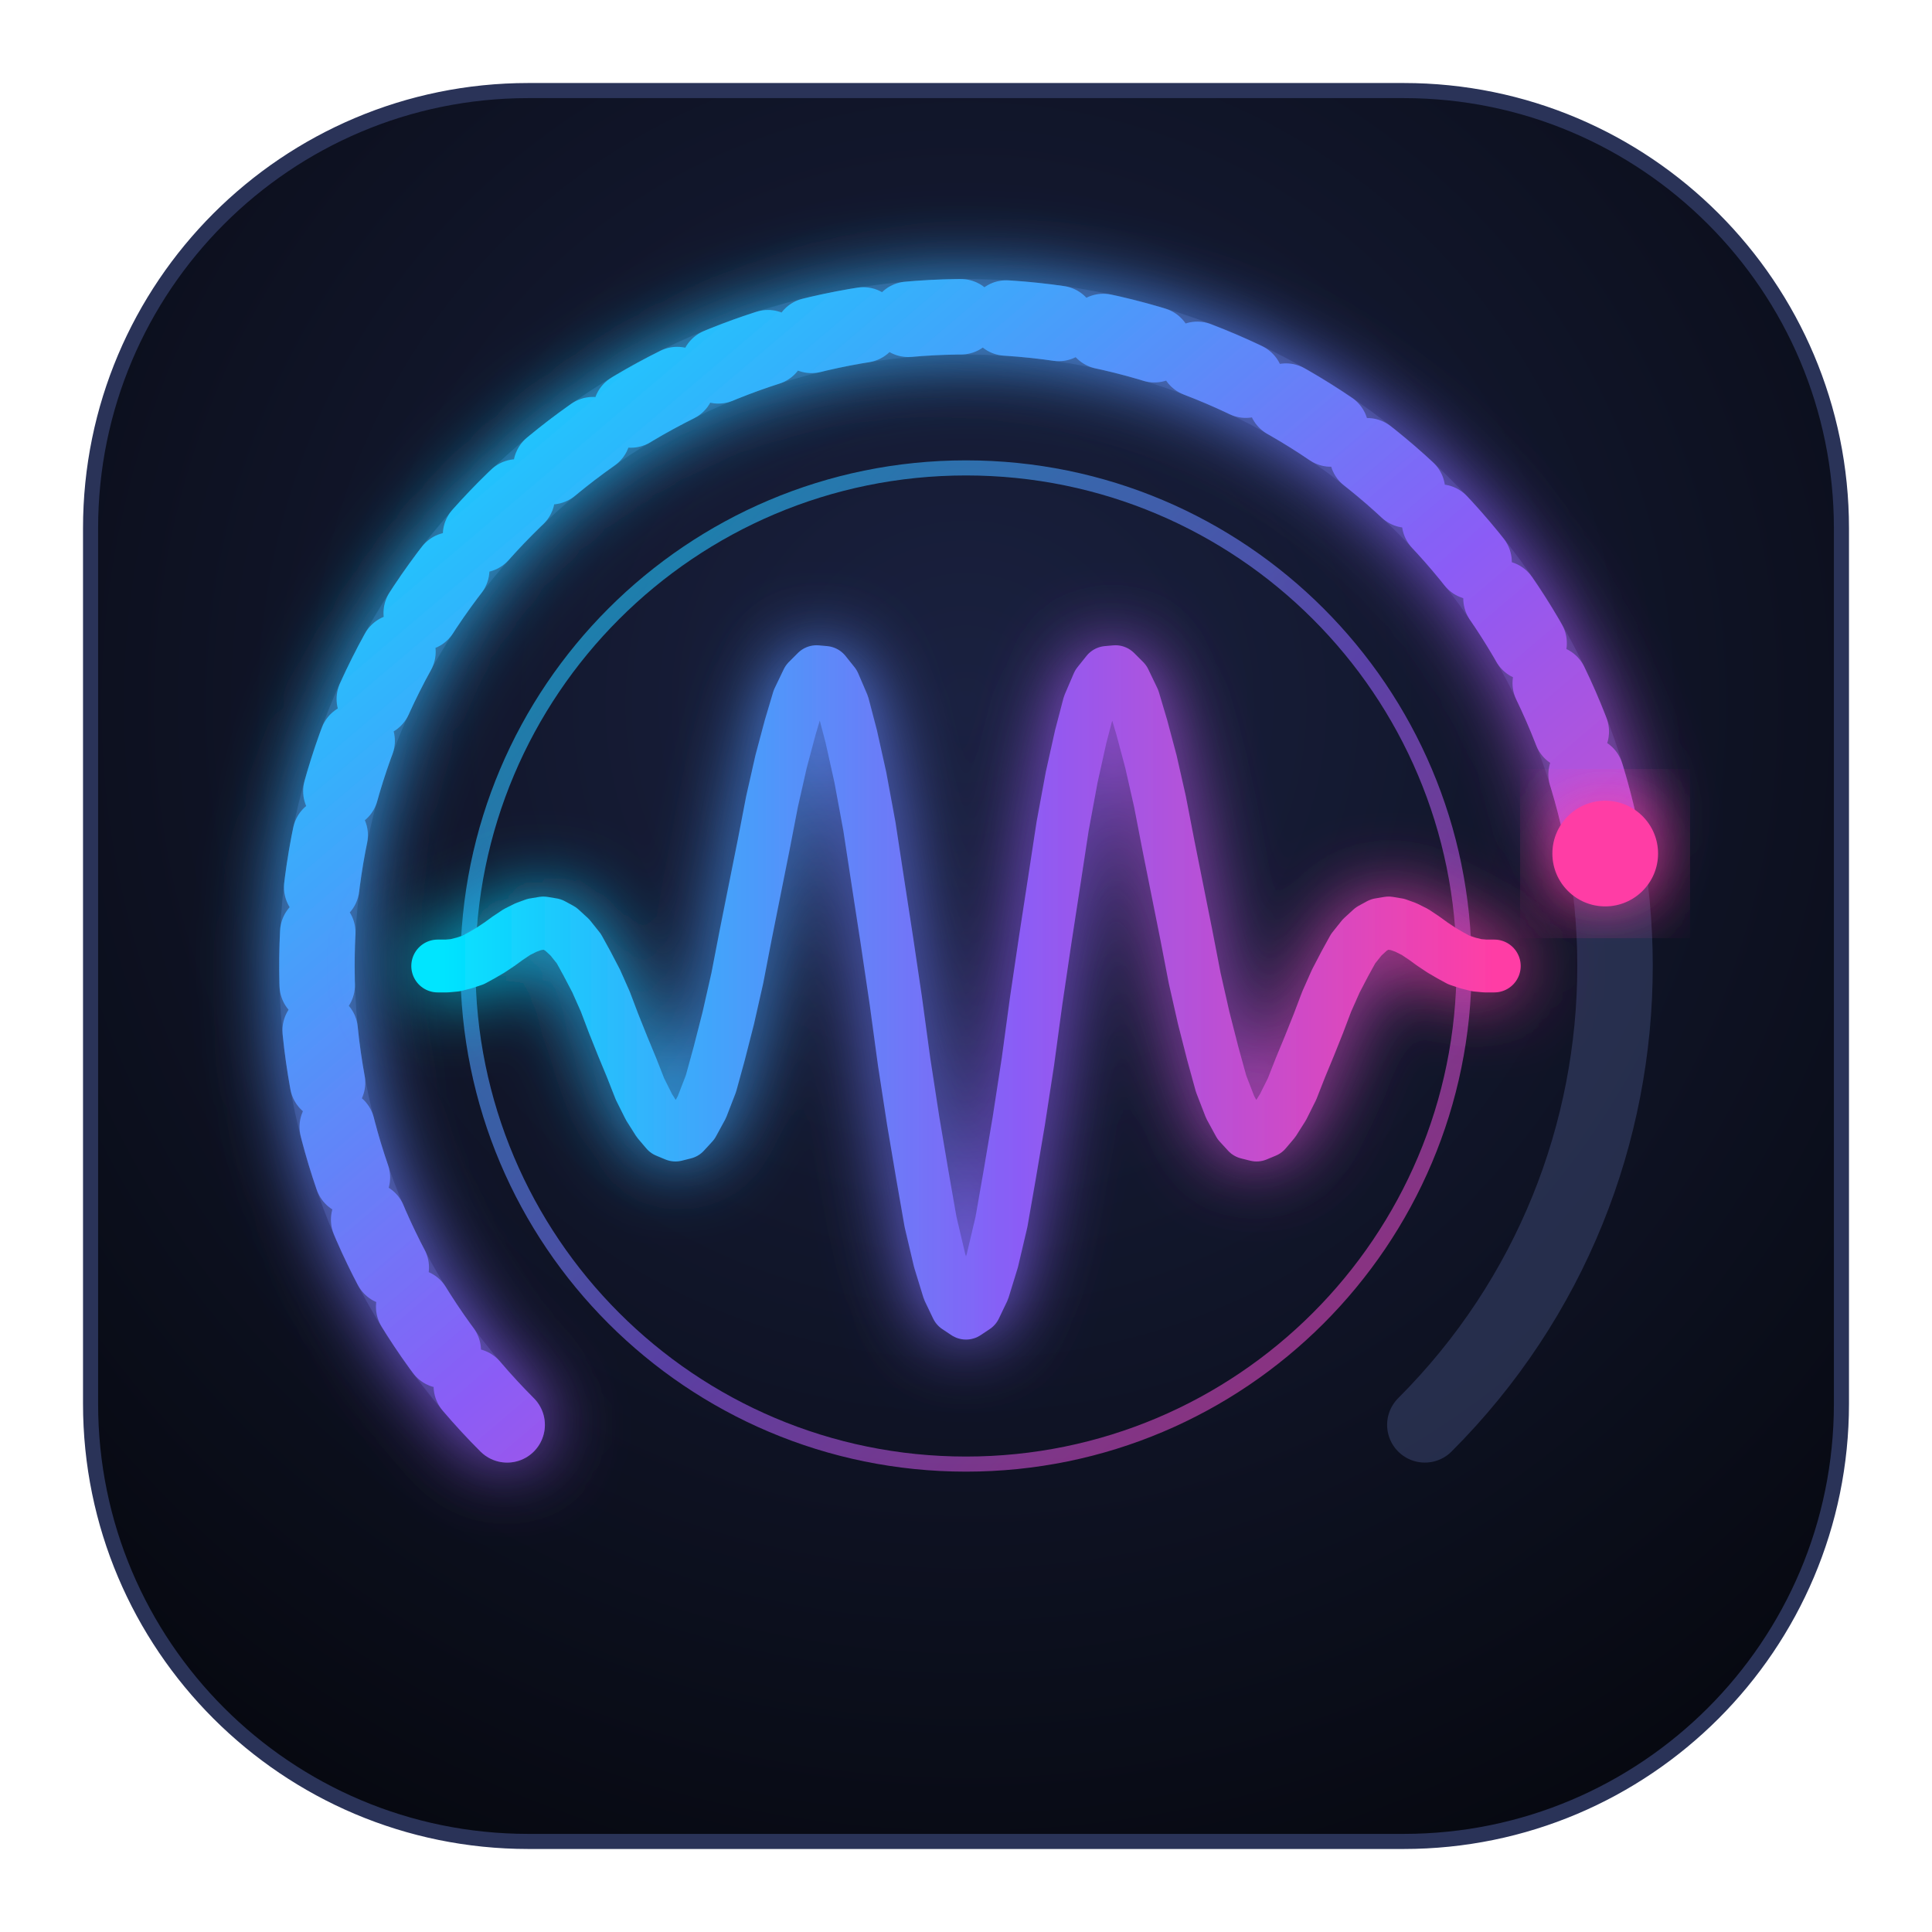
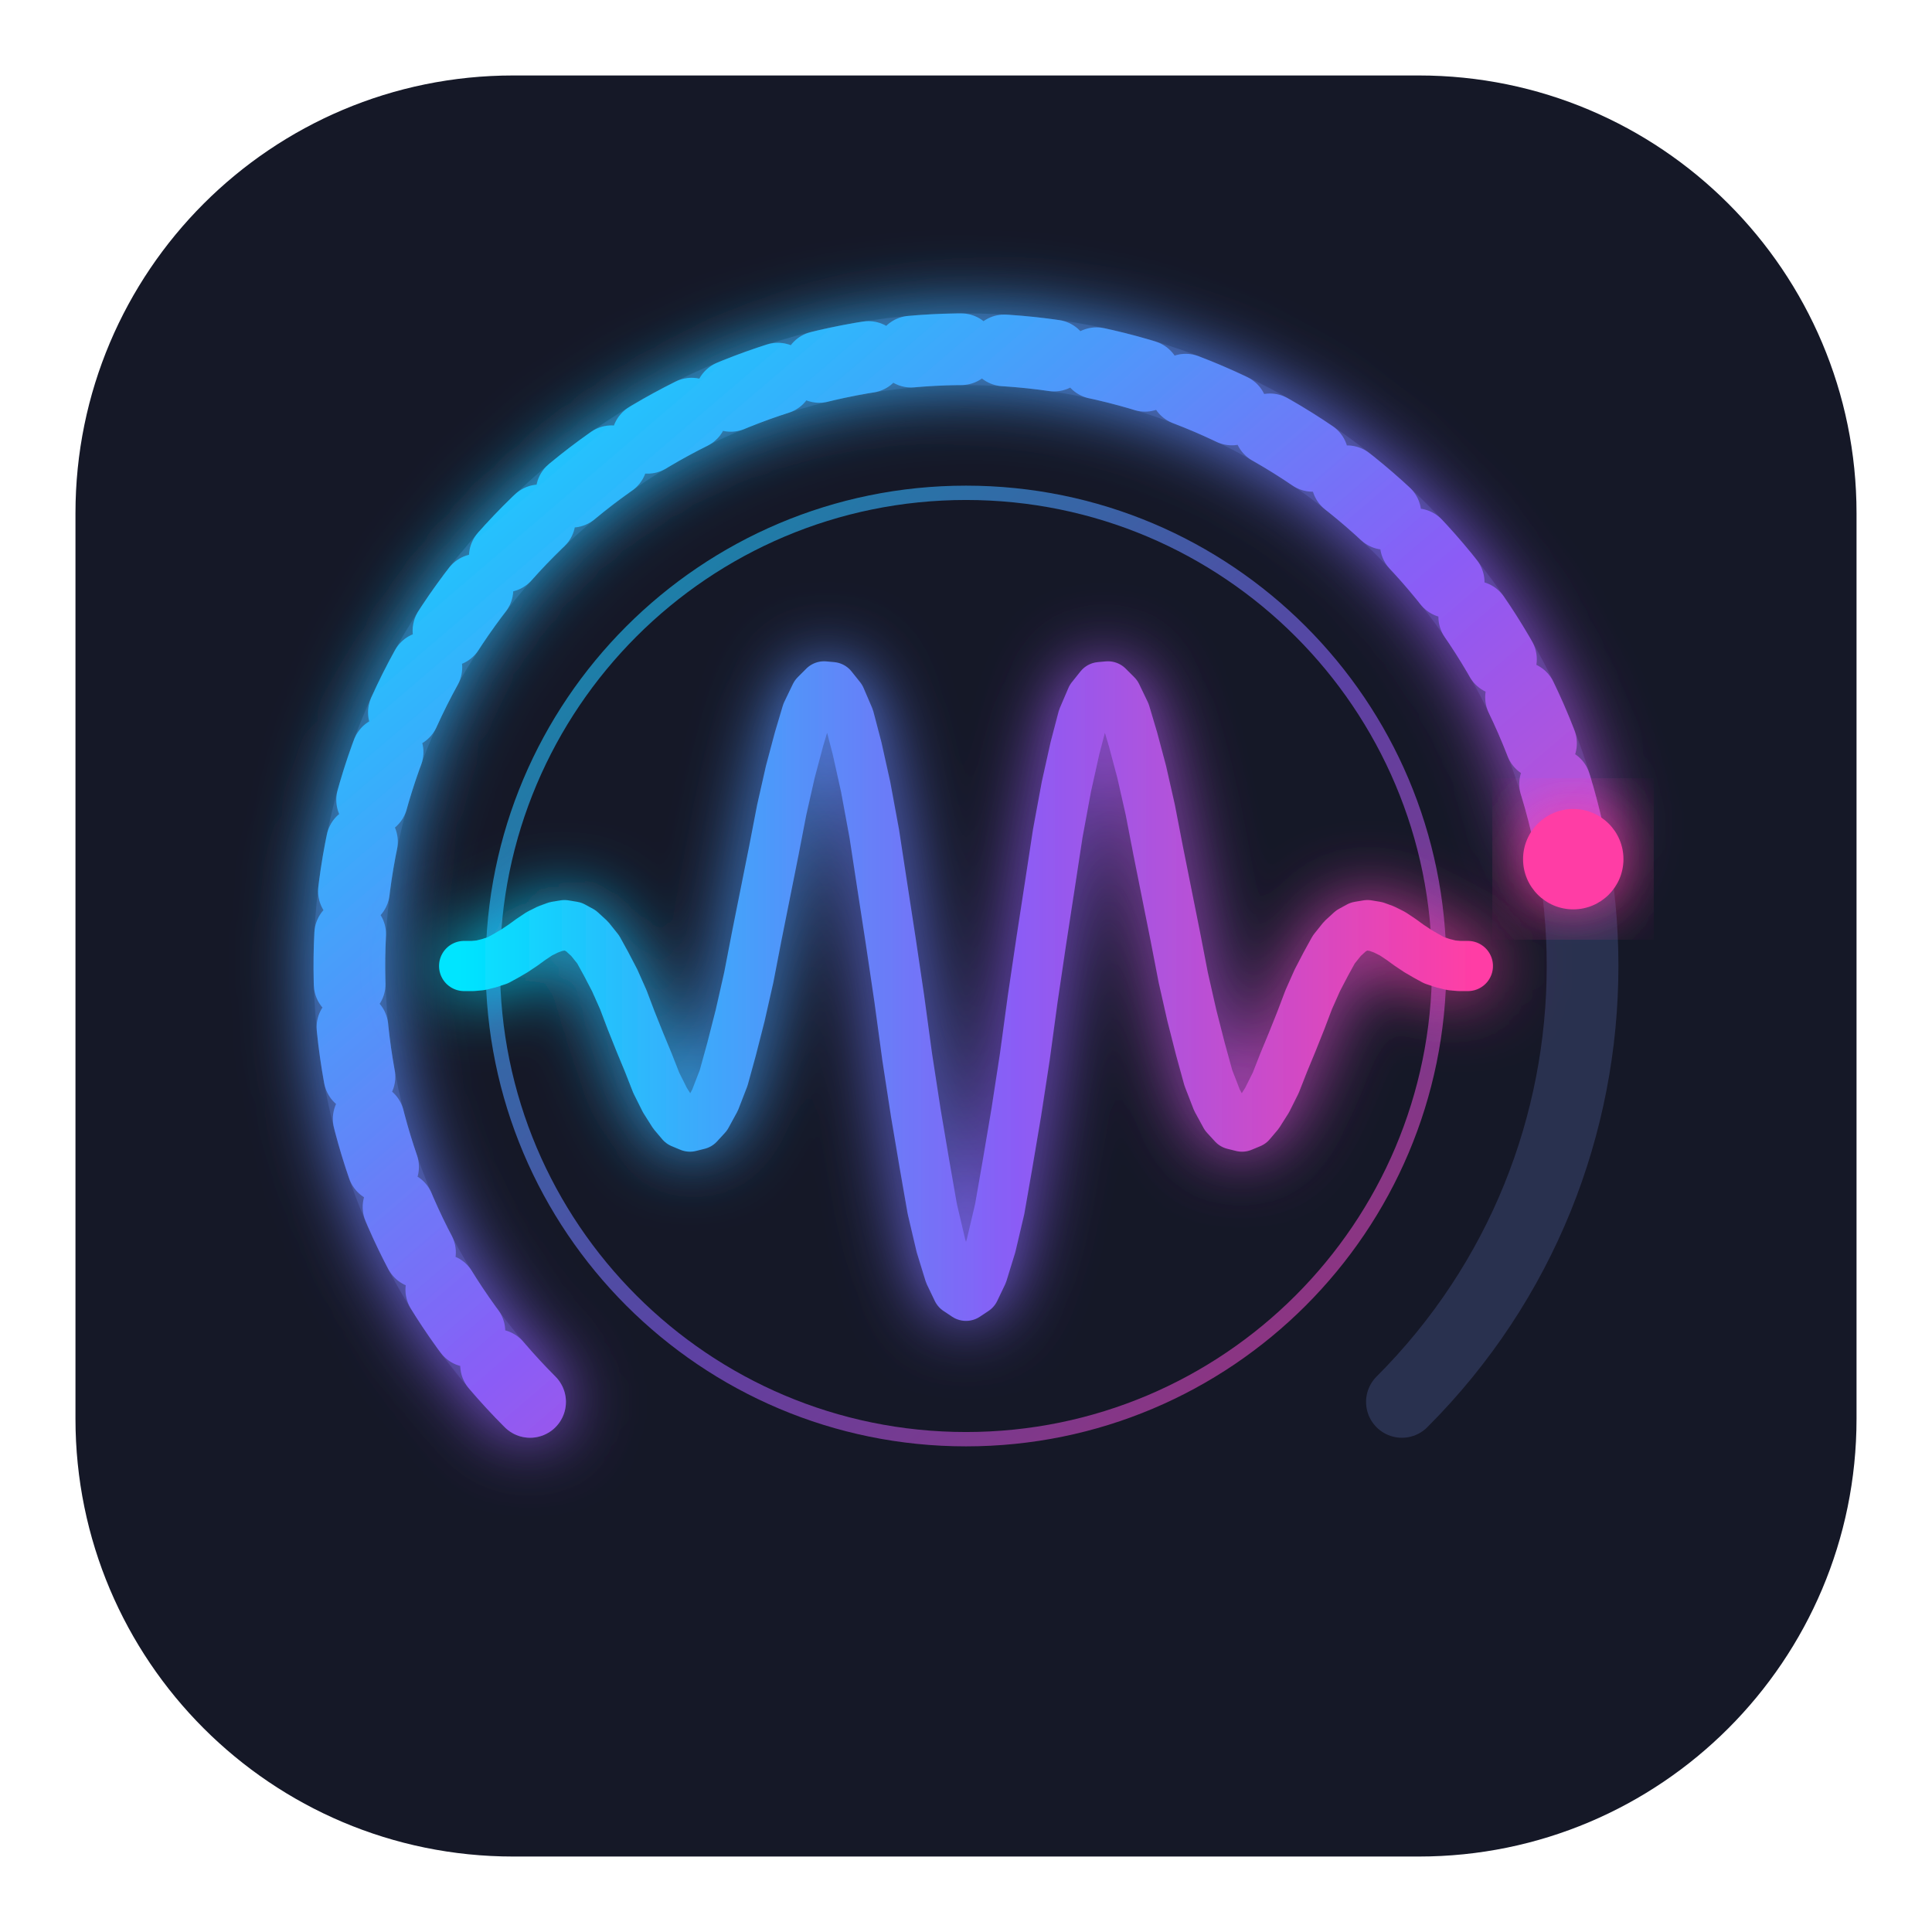
<svg xmlns="http://www.w3.org/2000/svg" viewBox="0 0 256 256" width="256" height="256">
  <defs>
    <radialGradient id="bgAdark" cx="50%" cy="35%" r="75%">
      <stop offset="0" stop-color="#1A2140" />
      <stop offset="1" stop-color="#06080F" />
    </radialGradient>
    <linearGradient id="neonAdark" x1="0" y1="0" x2="1" y2="1">
      <stop offset="0" stop-color="#00E5FF" />
      <stop offset=".55" stop-color="#8B5CF6" />
      <stop offset="1" stop-color="#FF3EA5" />
    </linearGradient>
    <linearGradient id="neonhAdark" x1="0" y1="0" x2="1" y2="0">
      <stop offset="0" stop-color="#00E5FF" />
      <stop offset=".55" stop-color="#8B5CF6" />
      <stop offset="1" stop-color="#FF3EA5" />
    </linearGradient>
    <filter id="glowAdark" x="-30%" y="-30%" width="160%" height="160%">
      <feGaussianBlur stdDeviation="5" result="b" />
      <feMerge>
        <feMergeNode in="b" />
        <feMergeNode in="SourceGraphic" />
      </feMerge>
    </filter>
+     <linearGradient id="rimX" x1="0" y1="0" x2="1" y2="1">
+       <stop offset="0.0" stop-color="#00e5ff" />
+       <stop offset="0.5" stop-color="#8b5cf6" />
+       <stop offset="1.0" stop-color="#ff3ea5" />
+     </linearGradient>
  </defs>
-   <rect x="12" y="12" width="232" height="232" rx="58" fill="url(#bgAdark)" stroke="#2A3358" stroke-width="2" />
-   <path d="M67.2,188.8 A86,86 0 1 1 188.8,188.8" fill="none" stroke="#3B4570" stroke-width="10" stroke-linecap="round" opacity=".55" />
-   <path d="M67.2,188.8 A86,86 0 1 1 212.7,113.1" fill="none" stroke="url(#neonAdark)" stroke-width="10" stroke-linecap="round" stroke-dasharray="7 6" filter="url(#glowAdark)" />
-   <circle cx="128" cy="128" r="66" fill="none" stroke="url(#neonAdark)" stroke-width="2" opacity=".6" />
-   <polyline points="58.0,128.0 59.2,128.0 60.3,127.9 61.5,127.6 62.7,127.2 63.8,126.6 65.0,125.9 66.2,125.1 67.3,124.3 68.5,123.5 69.7,122.9 70.8,122.5 72.0,122.3 73.2,122.5 74.3,123.1 75.5,124.2 76.7,125.7 77.8,127.7 79.0,130.0 80.2,132.7 81.3,135.6 82.5,138.6 83.7,141.5 84.8,144.3 86.0,146.7 87.2,148.6 88.3,149.9 89.5,150.4 90.7,150.1 91.8,148.9 93.0,146.7 94.2,143.6 95.3,139.6 96.5,134.9 97.7,129.6 98.8,123.9 100.0,117.9 101.2,111.9 102.3,106.2 103.5,100.9 104.7,96.4 105.8,92.7 107.0,90.2 108.2,89.0 109.3,89.1 110.5,90.6 111.7,93.4 112.8,97.6 114.0,103.0 115.2,109.5 116.3,116.7 117.5,124.5 118.7,132.6 119.8,140.7 121.0,148.5 122.2,155.6 123.3,161.9 124.5,167.0 125.7,170.9 126.8,173.2 128.0,174.0 129.2,173.2 130.3,170.9 131.5,167.0 132.7,161.9 133.8,155.6 135.0,148.5 136.2,140.7 137.3,132.6 138.5,124.5 139.7,116.7 140.8,109.5 142.0,103.0 143.2,97.6 144.3,93.4 145.5,90.6 146.7,89.1 147.8,89.0 149.0,90.2 150.2,92.7 151.3,96.4 152.5,100.9 153.7,106.2 154.8,111.9 156.0,117.9 157.2,123.9 158.3,129.6 159.5,134.9 160.7,139.6 161.8,143.6 163.0,146.7 164.2,148.9 165.3,150.1 166.5,150.4 167.7,149.9 168.8,148.6 170.0,146.7 171.2,144.3 172.3,141.5 173.5,138.6 174.7,135.6 175.8,132.7 177.0,130.0 178.2,127.7 179.3,125.7 180.5,124.2 181.7,123.1 182.8,122.5 184.0,122.3 185.2,122.5 186.3,122.9 187.5,123.5 188.7,124.3 189.8,125.1 191.0,125.9 192.2,126.6 193.3,127.2 194.5,127.6 195.7,127.9 196.8,128.0 198.0,128.0" fill="none" stroke="url(#neonhAdark)" stroke-width="7" stroke-linecap="round" stroke-linejoin="round" filter="url(#glowAdark)" />
-   <circle cx="212.7" cy="113.1" r="7" fill="#FF3EA5" filter="url(#glowAdark)" />
+   <rect x="10" y="10" width="236" height="236" rx="58" fill="#151827" />
+   <g transform="translate(6.4 6.4) scale(0.95)">
+     <path d="M67.2,188.8 A86,86 0 1 1 188.8,188.8" fill="none" stroke="#3B4570" stroke-width="10" stroke-linecap="round" opacity=".55" />
+     <path d="M67.2,188.8 A86,86 0 1 1 212.7,113.1" fill="none" stroke="url(#neonAdark)" stroke-width="10" stroke-linecap="round" stroke-dasharray="7 6" filter="url(#glowAdark)" />
+     <circle cx="128" cy="128" r="66" fill="none" stroke="url(#neonAdark)" stroke-width="2" opacity=".6" />
+     <polyline points="58.0,128.0 59.2,128.0 60.3,127.9 61.5,127.6 62.7,127.2 63.8,126.6 65.0,125.9 66.2,125.1 67.3,124.3 68.5,123.5 69.7,122.9 70.8,122.5 72.0,122.3 73.2,122.5 74.3,123.1 75.5,124.2 76.7,125.7 77.8,127.7 79.0,130.0 80.2,132.7 81.3,135.6 82.5,138.6 83.7,141.5 84.8,144.3 86.0,146.7 87.2,148.6 88.3,149.9 89.5,150.4 90.7,150.1 91.8,148.9 93.0,146.7 94.2,143.6 95.3,139.6 96.5,134.9 97.7,129.6 98.8,123.9 100.0,117.9 101.2,111.9 102.3,106.2 103.5,100.9 104.7,96.4 105.8,92.7 107.0,90.2 108.2,89.0 109.3,89.1 110.5,90.6 111.7,93.4 112.8,97.6 114.0,103.0 115.2,109.5 116.3,116.7 117.5,124.5 118.7,132.6 119.8,140.7 121.0,148.5 122.2,155.6 123.3,161.9 124.5,167.0 125.7,170.9 126.8,173.2 128.0,174.0 129.2,173.2 130.3,170.9 131.5,167.0 132.7,161.9 133.8,155.6 135.0,148.5 136.2,140.7 137.3,132.6 138.5,124.5 139.7,116.7 140.8,109.5 142.0,103.0 143.2,97.6 144.3,93.4 145.5,90.6 146.7,89.1 147.8,89.0 149.0,90.2 150.2,92.7 151.3,96.4 152.5,100.9 153.7,106.2 154.8,111.9 156.0,117.9 157.2,123.9 158.3,129.6 159.5,134.9 160.7,139.6 161.8,143.6 163.0,146.7 164.2,148.9 165.3,150.1 166.5,150.4 167.7,149.9 168.8,148.6 170.0,146.7 171.2,144.3 172.3,141.5 173.5,138.6 174.7,135.6 175.8,132.7 177.0,130.0 178.2,127.7 179.3,125.7 180.5,124.2 181.7,123.1 182.8,122.5 184.0,122.3 185.2,122.5 186.3,122.9 187.5,123.5 188.7,124.3 189.8,125.1 191.0,125.9 192.2,126.6 193.3,127.2 194.5,127.6 195.7,127.9 196.8,128.0 198.0,128.0" fill="none" stroke="url(#neonhAdark)" stroke-width="7" stroke-linecap="round" stroke-linejoin="round" filter="url(#glowAdark)" />
+     <circle cx="212.7" cy="113.1" r="7" fill="#FF3EA5" filter="url(#glowAdark)" />
+   </g>
</svg>
